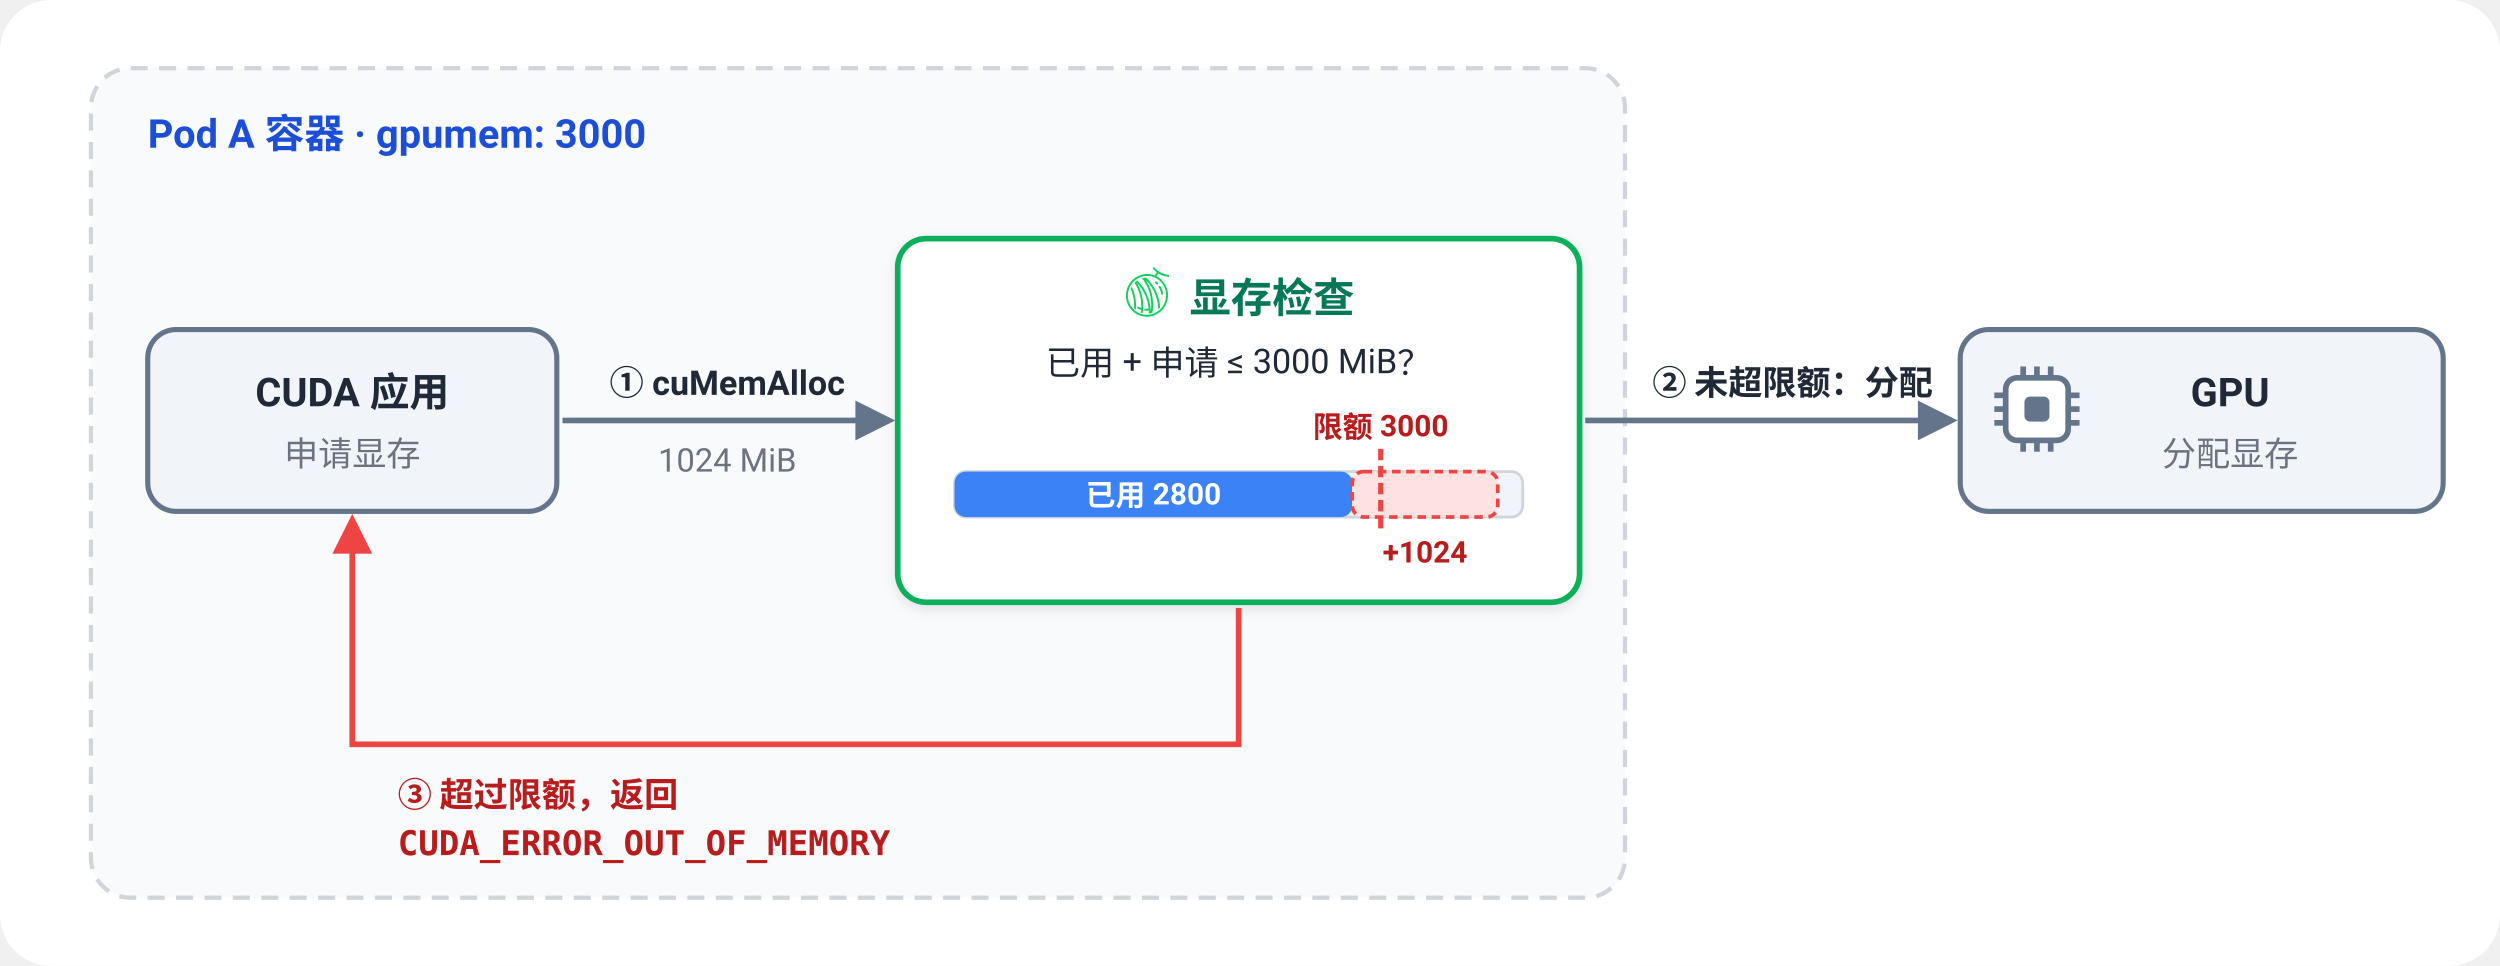
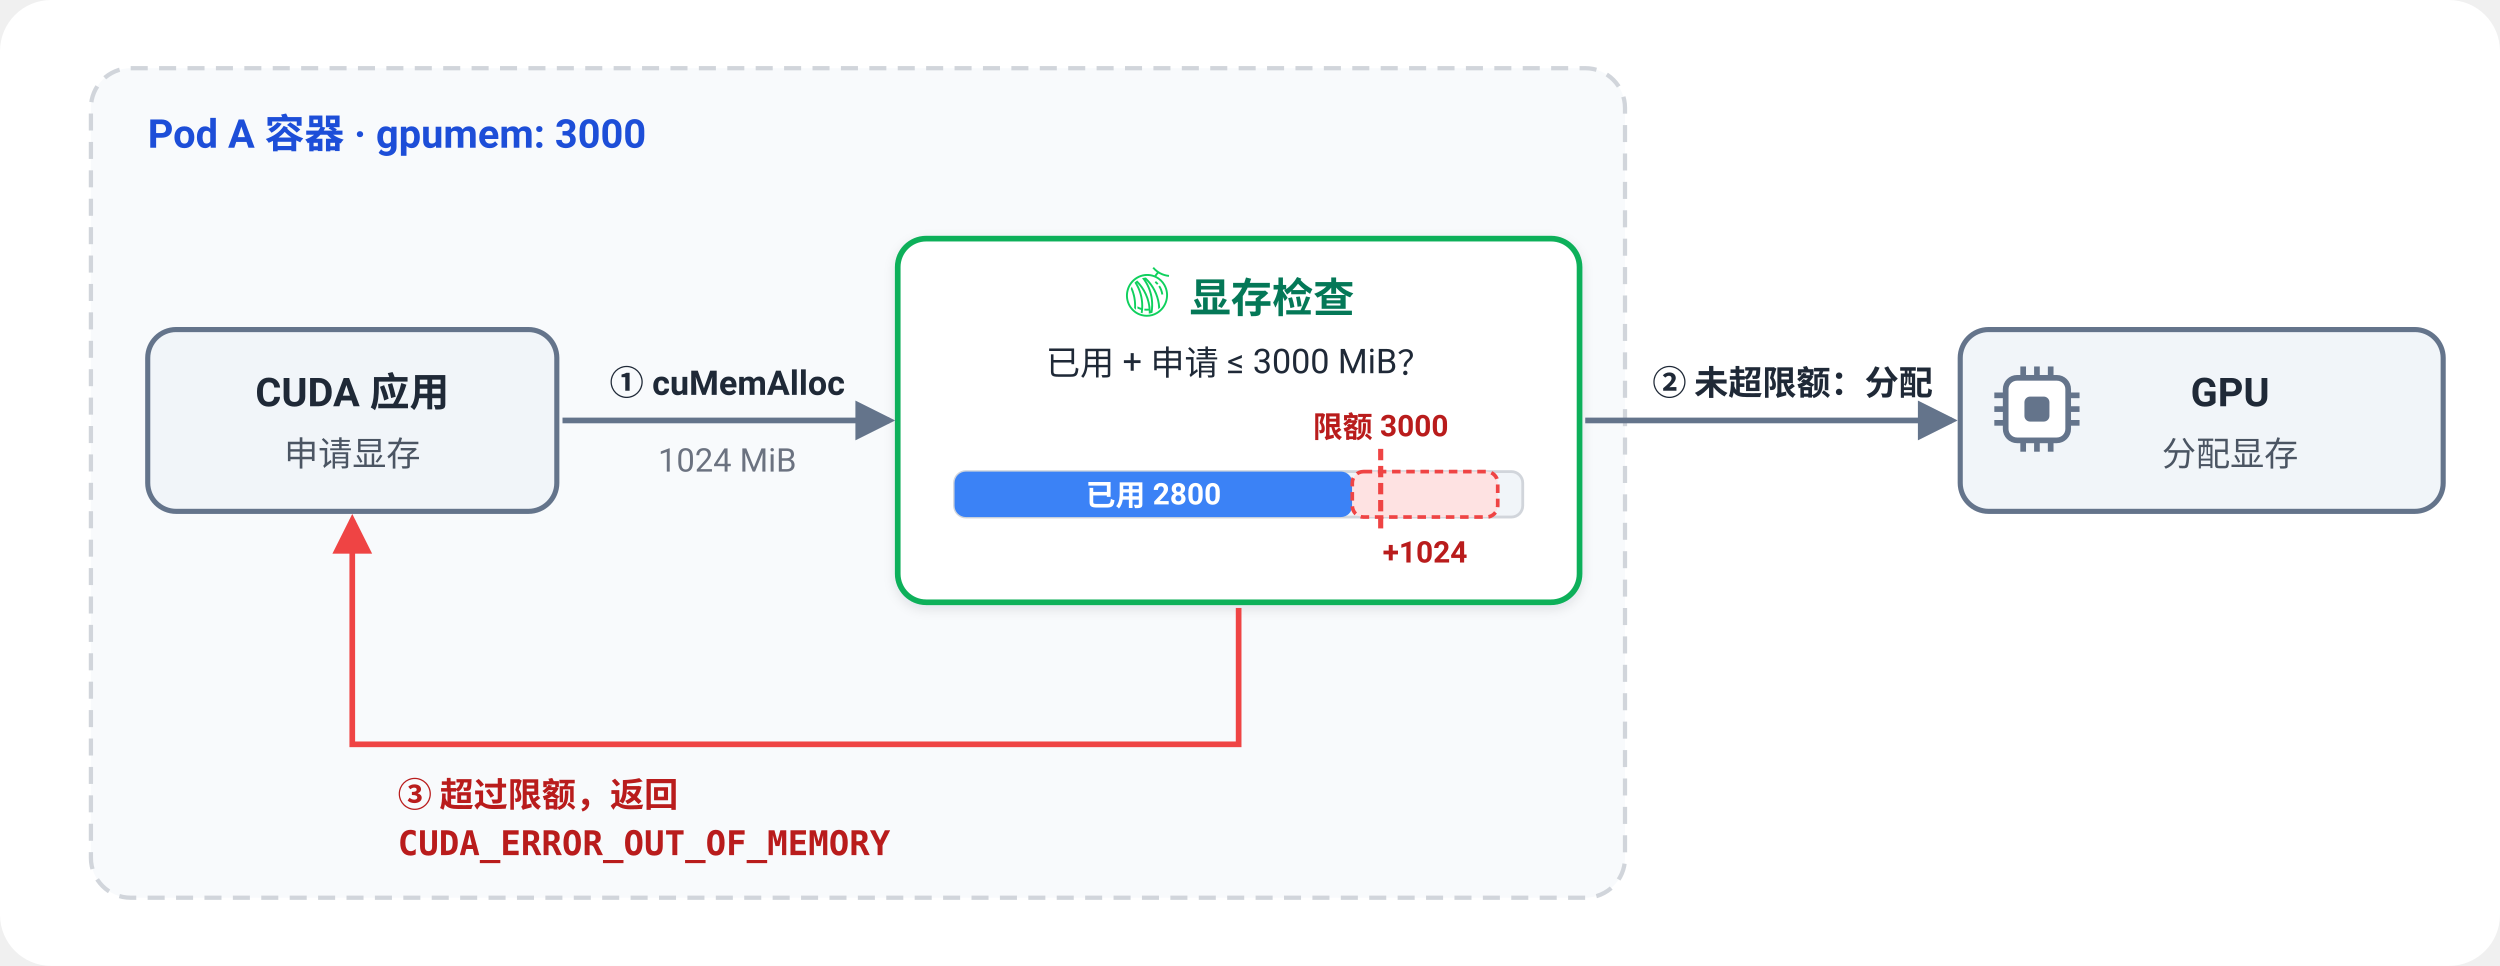
<svg xmlns="http://www.w3.org/2000/svg" viewBox="0 0 880 340" width="880" height="340" role="img">
  <defs>
    <pattern id="hatch" width="8" height="8" patternUnits="userSpaceOnUse" patternTransform="rotate(45)">
      <rect width="8" height="8" fill="#F3F4F6" />
      <line x1="0" y1="0" x2="0" y2="8" stroke="#D1D5DB" stroke-width="3" />
    </pattern>
    <marker id="arrow" viewBox="0 0 10 10" refX="8.5" refY="5" markerWidth="7" markerHeight="7" orient="auto-start-reverse">
      <path d="M0,0 L10,5 L0,10 z" fill="#64748B" />
    </marker>
    <marker id="arrowG" viewBox="0 0 10 10" refX="8.5" refY="5" markerWidth="7" markerHeight="7" orient="auto-start-reverse">
      <path d="M0,0 L10,5 L0,10 z" fill="#10B05A" />
    </marker>
    <marker id="arrowR" viewBox="0 0 10 10" refX="8.5" refY="5" markerWidth="7" markerHeight="7" orient="auto-start-reverse">
      <path d="M0,0 L10,5 L0,10 z" fill="#EF4444" />
    </marker>
    <filter id="shadow" x="-10%" y="-10%" width="120%" height="130%">
      <feDropShadow dx="0" dy="1.5" stdDeviation="2" flood-color="#0F172A" flood-opacity="0.10" />
    </filter>
  </defs>
  <rect x="0" y="0" width="880" height="340" rx="18" fill="#FFFFFF" />
  <rect x="32" y="24" width="540" height="292" rx="14" fill="#F8FAFC" stroke="#D1D5DB" stroke-width="1.5" stroke-dasharray="6 4" />
  <text x="52" y="52" font-family="-apple-system, BlinkMacSystemFont, 'Segoe UI', Roboto, 'Helvetica Neue', Arial, 'PingFang SC', 'Hiragino Sans GB', 'Noto Sans CJK SC', 'Microsoft YaHei', sans-serif" font-size="14" font-weight="700" fill="#1D4ED8" text-anchor="start">Pod A 容器 · gpumem: 3000</text>
  <rect x="52" y="116" width="144" height="64" rx="10" fill="#F1F5F9" stroke="#64748B" stroke-width="1.8" />
  <text x="124" y="143" font-family="-apple-system, BlinkMacSystemFont, 'Segoe UI', Roboto, 'Helvetica Neue', Arial, 'PingFang SC', 'Hiragino Sans GB', 'Noto Sans CJK SC', 'Microsoft YaHei', sans-serif" font-size="14" font-weight="700" fill="#1F2937" text-anchor="middle">CUDA 应用</text>
-   <text x="124" y="164" font-family="-apple-system, BlinkMacSystemFont, 'Segoe UI', Roboto, 'Helvetica Neue', Arial, 'PingFang SC', 'Hiragino Sans GB', 'Noto Sans CJK SC', 'Microsoft YaHei', sans-serif" font-size="12" font-weight="400" fill="#6B7280" text-anchor="middle">申请显存</text>
+   <text x="124" y="164" font-family="-apple-system, BlinkMacSystemFont, 'Segoe UI', Roboto, 'Helvetica Neue', Arial, 'PingFang SC', 'Hiragino Sans GB', 'Noto Sans CJK SC', 'Microsoft YaHei', sans-serif" font-size="12" font-weight="400" fill="#4B5563" text-anchor="middle">申请显存</text>
  <rect x="316" y="84" width="240" height="128" rx="10" fill="#fff" stroke="#10B05A" stroke-width="2" filter="url(#shadow)" />
  <g transform="translate(395.25 94.0) scale(0.03418)">
    <path d="M319.9 0C339.2 22.9 362.4 41.6 388.8 55.6C416 70 445.3 78.6 476 81.4L474.2 101.1C440.9 98.1 409 88.7 379.5 73.1C375.3 70.9 371.3 68.6 367.2 66.2C359 74.7 351.7 83.9 345.1 93.7C383.2 112.5 414.9 142.5 436.5 180.6C465.2 231.3 472.6 290.6 457.4 347.4C442.2 404.2 406.2 451.9 356.1 481.6C322.3 501.7 284.7 511.9 246.7 511.9C228.3 511.9 209.8 509.5 191.6 504.6C135.8 489.7 89.2 453.5 60.5 402.7C31.9 352 24.4 292.7 39.6 235.9C54.8 179 90.8 131.4 140.9 101.6C191.1 71.8 249.5 63.7 305.4 78.6C312.6 80.5 319.7 82.8 326.7 85.5C333.7 74.7 341.6 64.5 350.4 55C333.5 42.9 318.2 28.7 304.6 12.6L319.9 0ZM250.5 91.3C216 91.3 181.9 100.6 151.2 118.8C105.5 145.8 72.8 189.3 58.9 241.1C45 292.9 51.8 346.9 77.9 393.1C103.9 439.2 146.2 472 196.8 485.5C213.3 489.9 230 492.1 246.7 492.1C281.2 492.1 315.3 482.8 346 464.6C391.7 437.6 424.4 394.1 438.3 342.3C452.2 290.5 445.4 236.5 419.3 190.3C393.3 144.2 351 111.4 300.4 97.9C283.9 93.5 267.2 91.3 250.5 91.3ZM237.8 108C315.5 179.8 365.8 275.7 380.5 381.6C382 392.4 383.2 404.7 383.9 417.1C378 423.9 371.7 430.2 364.9 436.1C364.4 418.3 363 399.8 360.8 384.3C347.3 287.6 302.9 199.6 234.2 132C274.5 192.1 300 260.8 308.6 333.8C314.1 380 312.6 426.1 304.2 471.2C292.1 475.4 279.5 478.4 266.7 480C266.8 475.6 266.9 471.2 266.9 466.8C266.9 460.6 266.8 454.4 266.5 448.3C259.3 449 252.1 449.4 244.9 449.4C236.8 449.4 228.7 448.9 220.6 448C221.3 441.4 221.8 434.8 222.2 428.2C236.5 429.9 250.9 430 265.2 428.5C260.9 378.7 248.3 330.5 227.5 284.8C206.3 238.2 177.6 196.3 141.9 159.9C186.1 231.9 209.4 314.2 209.4 399.6C209.4 425.4 207.2 451.1 203 476.3C201.6 476 200.2 475.6 198.8 475.2C193.7 473.8 188.7 472.3 183.9 470.5C185.5 460.9 186.7 451.1 187.6 441.4C174.4 437.7 161.7 432.8 149.6 426.7C150 419.3 150.3 412 150.4 404.6C162.6 411.5 175.5 417 189.1 421.1C189.4 413.9 189.6 406.7 189.6 399.5C189.6 314.4 165.5 232.6 119.7 161.7C128.5 152.9 138.1 145.1 148.4 138.3C189.2 178.1 221.8 224.5 245.5 276.5C271.4 333.3 285.2 393.8 286.5 456.5C292.8 416.9 293.6 376.5 288.8 336.1C279.2 254.8 247.7 178.9 197.3 115.3C210.6 111.4 224.1 108.9 237.8 108ZM92.2 201.5C105.2 229.3 115.5 258.4 122.8 288.2C131.6 324.2 136 361.4 136 398.8C136 412.6 135.4 426.4 134.2 440.1C127.7 434.7 121.6 428.9 115.9 422.6C116.3 414.7 116.5 406.7 116.5 398.8C116.5 338.9 104.3 279.3 81.1 224.7C84.4 216.6 88.1 208.8 92.2 201.5ZM382 190.5C399.8 217.6 411.6 249.1 416 281.4L396.5 284C392.5 254.6 381.8 226 365.6 201.3L382 190.5ZM340.6 144C349.9 151.8 358.7 160.5 366.6 169.9L351.6 182.6C344.4 174.1 336.5 166.2 328 159.1L340.6 144Z" fill="#0FD05D" />
  </g>
  <text x="418.75" y="110" font-family="-apple-system, BlinkMacSystemFont, 'Segoe UI', Roboto, 'Helvetica Neue', Arial, 'PingFang SC', 'Hiragino Sans GB', 'Noto Sans CJK SC', 'Microsoft YaHei', sans-serif" font-size="14.5" font-weight="700" fill="#047857" text-anchor="start">显存检查</text>
  <text x="436.0" y="132" font-family="-apple-system, BlinkMacSystemFont, 'Segoe UI', Roboto, 'Helvetica Neue', Arial, 'PingFang SC', 'Hiragino Sans GB', 'Noto Sans CJK SC', 'Microsoft YaHei', sans-serif" font-size="12" font-weight="400" fill="#1F2937" text-anchor="middle">已用 + 申请 ≤ 3000 MiB？</text>
  <rect x="336" y="166" width="200" height="16" rx="4" fill="#F1F5F9" stroke="#D1D5DB" stroke-width="1" />
  <rect x="336" y="166" width="140.0" height="16" rx="4" fill="#3B82F6" />
  <rect x="476.0" y="166" width="51.2" height="16" rx="4" fill="#FEE2E2" stroke="#EF4444" stroke-width="1.3" stroke-dasharray="3 2" />
  <line x1="486.0" y1="158" x2="486.0" y2="188" stroke="#EF4444" stroke-width="1.8" stroke-dasharray="4 2" />
  <text x="486.0" y="154" font-family="-apple-system, BlinkMacSystemFont, 'Segoe UI', Roboto, 'Helvetica Neue', Arial, 'PingFang SC', 'Hiragino Sans GB', 'Noto Sans CJK SC', 'Microsoft YaHei', sans-serif" font-size="10.5" font-weight="700" fill="#B91C1C" text-anchor="middle">限额 3000</text>
  <text x="406.0" y="178" font-family="-apple-system, BlinkMacSystemFont, 'Segoe UI', Roboto, 'Helvetica Neue', Arial, 'PingFang SC', 'Hiragino Sans GB', 'Noto Sans CJK SC', 'Microsoft YaHei', sans-serif" font-size="10.5" font-weight="700" fill="#fff" text-anchor="middle">已用 2800</text>
  <text x="501.6" y="198" font-family="-apple-system, BlinkMacSystemFont, 'Segoe UI', Roboto, 'Helvetica Neue', Arial, 'PingFang SC', 'Hiragino Sans GB', 'Noto Sans CJK SC', 'Microsoft YaHei', sans-serif" font-size="10.5" font-weight="700" fill="#B91C1C" text-anchor="middle">+1024</text>
  <rect x="690" y="116" width="170" height="64" rx="10" fill="#F1F5F9" stroke="#64748B" stroke-width="1.8" />
  <line x1="712.16" y1="129" x2="712.16" y2="133" stroke="#64748B" stroke-width="2" />
  <line x1="712.16" y1="155" x2="712.16" y2="159" stroke="#64748B" stroke-width="2" />
  <line x1="702" y1="139.16" x2="706" y2="139.16" stroke="#64748B" stroke-width="2" />
  <line x1="728" y1="139.16" x2="732" y2="139.16" stroke="#64748B" stroke-width="2" />
  <line x1="717.0" y1="129" x2="717.0" y2="133" stroke="#64748B" stroke-width="2" />
  <line x1="717.0" y1="155" x2="717.0" y2="159" stroke="#64748B" stroke-width="2" />
  <line x1="702" y1="144.0" x2="706" y2="144.0" stroke="#64748B" stroke-width="2" />
  <line x1="728" y1="144.0" x2="732" y2="144.0" stroke="#64748B" stroke-width="2" />
  <line x1="721.84" y1="129" x2="721.84" y2="133" stroke="#64748B" stroke-width="2" />
  <line x1="721.84" y1="155" x2="721.84" y2="159" stroke="#64748B" stroke-width="2" />
  <line x1="702" y1="148.84" x2="706" y2="148.84" stroke="#64748B" stroke-width="2" />
  <line x1="728" y1="148.84" x2="732" y2="148.84" stroke="#64748B" stroke-width="2" />
  <rect x="706" y="133" width="22" height="22" rx="4" fill="#fff" stroke="#64748B" stroke-width="2" />
  <rect x="712.6" y="139.6" width="8.8" height="8.8" rx="2" fill="#64748B" />
  <text x="785" y="143" font-family="-apple-system, BlinkMacSystemFont, 'Segoe UI', Roboto, 'Helvetica Neue', Arial, 'PingFang SC', 'Hiragino Sans GB', 'Noto Sans CJK SC', 'Microsoft YaHei', sans-serif" font-size="14" font-weight="700" fill="#1F2937" text-anchor="middle">GPU</text>
-   <text x="785" y="164" font-family="-apple-system, BlinkMacSystemFont, 'Segoe UI', Roboto, 'Helvetica Neue', Arial, 'PingFang SC', 'Hiragino Sans GB', 'Noto Sans CJK SC', 'Microsoft YaHei', sans-serif" font-size="12" font-weight="400" fill="#6B7280" text-anchor="middle">分配显存</text>
+   <text x="785" y="164" font-family="-apple-system, BlinkMacSystemFont, 'Segoe UI', Roboto, 'Helvetica Neue', Arial, 'PingFang SC', 'Hiragino Sans GB', 'Noto Sans CJK SC', 'Microsoft YaHei', sans-serif" font-size="12" font-weight="400" fill="#4B5563" text-anchor="middle">分配显存</text>
  <line x1="198" y1="148" x2="313" y2="148" stroke="#64748B" stroke-width="2" marker-end="url(#arrow)" />
  <text x="256" y="139" font-family="-apple-system, BlinkMacSystemFont, 'Segoe UI', Roboto, 'Helvetica Neue', Arial, 'PingFang SC', 'Hiragino Sans GB', 'Noto Sans CJK SC', 'Microsoft YaHei', sans-serif" font-size="12" font-weight="600" fill="#1F2937" text-anchor="middle">① cuMemAlloc</text>
  <text x="256" y="166" font-family="-apple-system, BlinkMacSystemFont, 'Segoe UI', Roboto, 'Helvetica Neue', Arial, 'PingFang SC', 'Hiragino Sans GB', 'Noto Sans CJK SC', 'Microsoft YaHei', sans-serif" font-size="11.5" font-weight="400" fill="#6B7280" text-anchor="middle">1024 MiB</text>
  <line x1="558" y1="148" x2="687" y2="148" stroke="#64748B" stroke-width="2" marker-end="url(#arrow)" />
  <text x="631" y="139" font-family="-apple-system, BlinkMacSystemFont, 'Segoe UI', Roboto, 'Helvetica Neue', Arial, 'PingFang SC', 'Hiragino Sans GB', 'Noto Sans CJK SC', 'Microsoft YaHei', sans-serif" font-size="12" font-weight="600" fill="#1F2937" text-anchor="middle">② 未超限额：分配</text>
  <path d="M436.0 214 L436.0 262 L124 262 L124 183" fill="none" stroke="#EF4444" stroke-width="2" marker-end="url(#arrowR)" />
  <text x="140" y="284" font-family="-apple-system, BlinkMacSystemFont, 'Segoe UI', Roboto, 'Helvetica Neue', Arial, 'PingFang SC', 'Hiragino Sans GB', 'Noto Sans CJK SC', 'Microsoft YaHei', sans-serif" font-size="12" font-weight="700" fill="#B91C1C" text-anchor="start">③ 超过限额，返回</text>
  <text x="140" y="301" font-family="ui-monospace, SFMono-Regular, Menlo, Consolas, monospace" font-size="12" font-weight="700" fill="#B91C1C" text-anchor="start">CUDA_ERROR_OUT_OF_MEMORY</text>
</svg>
